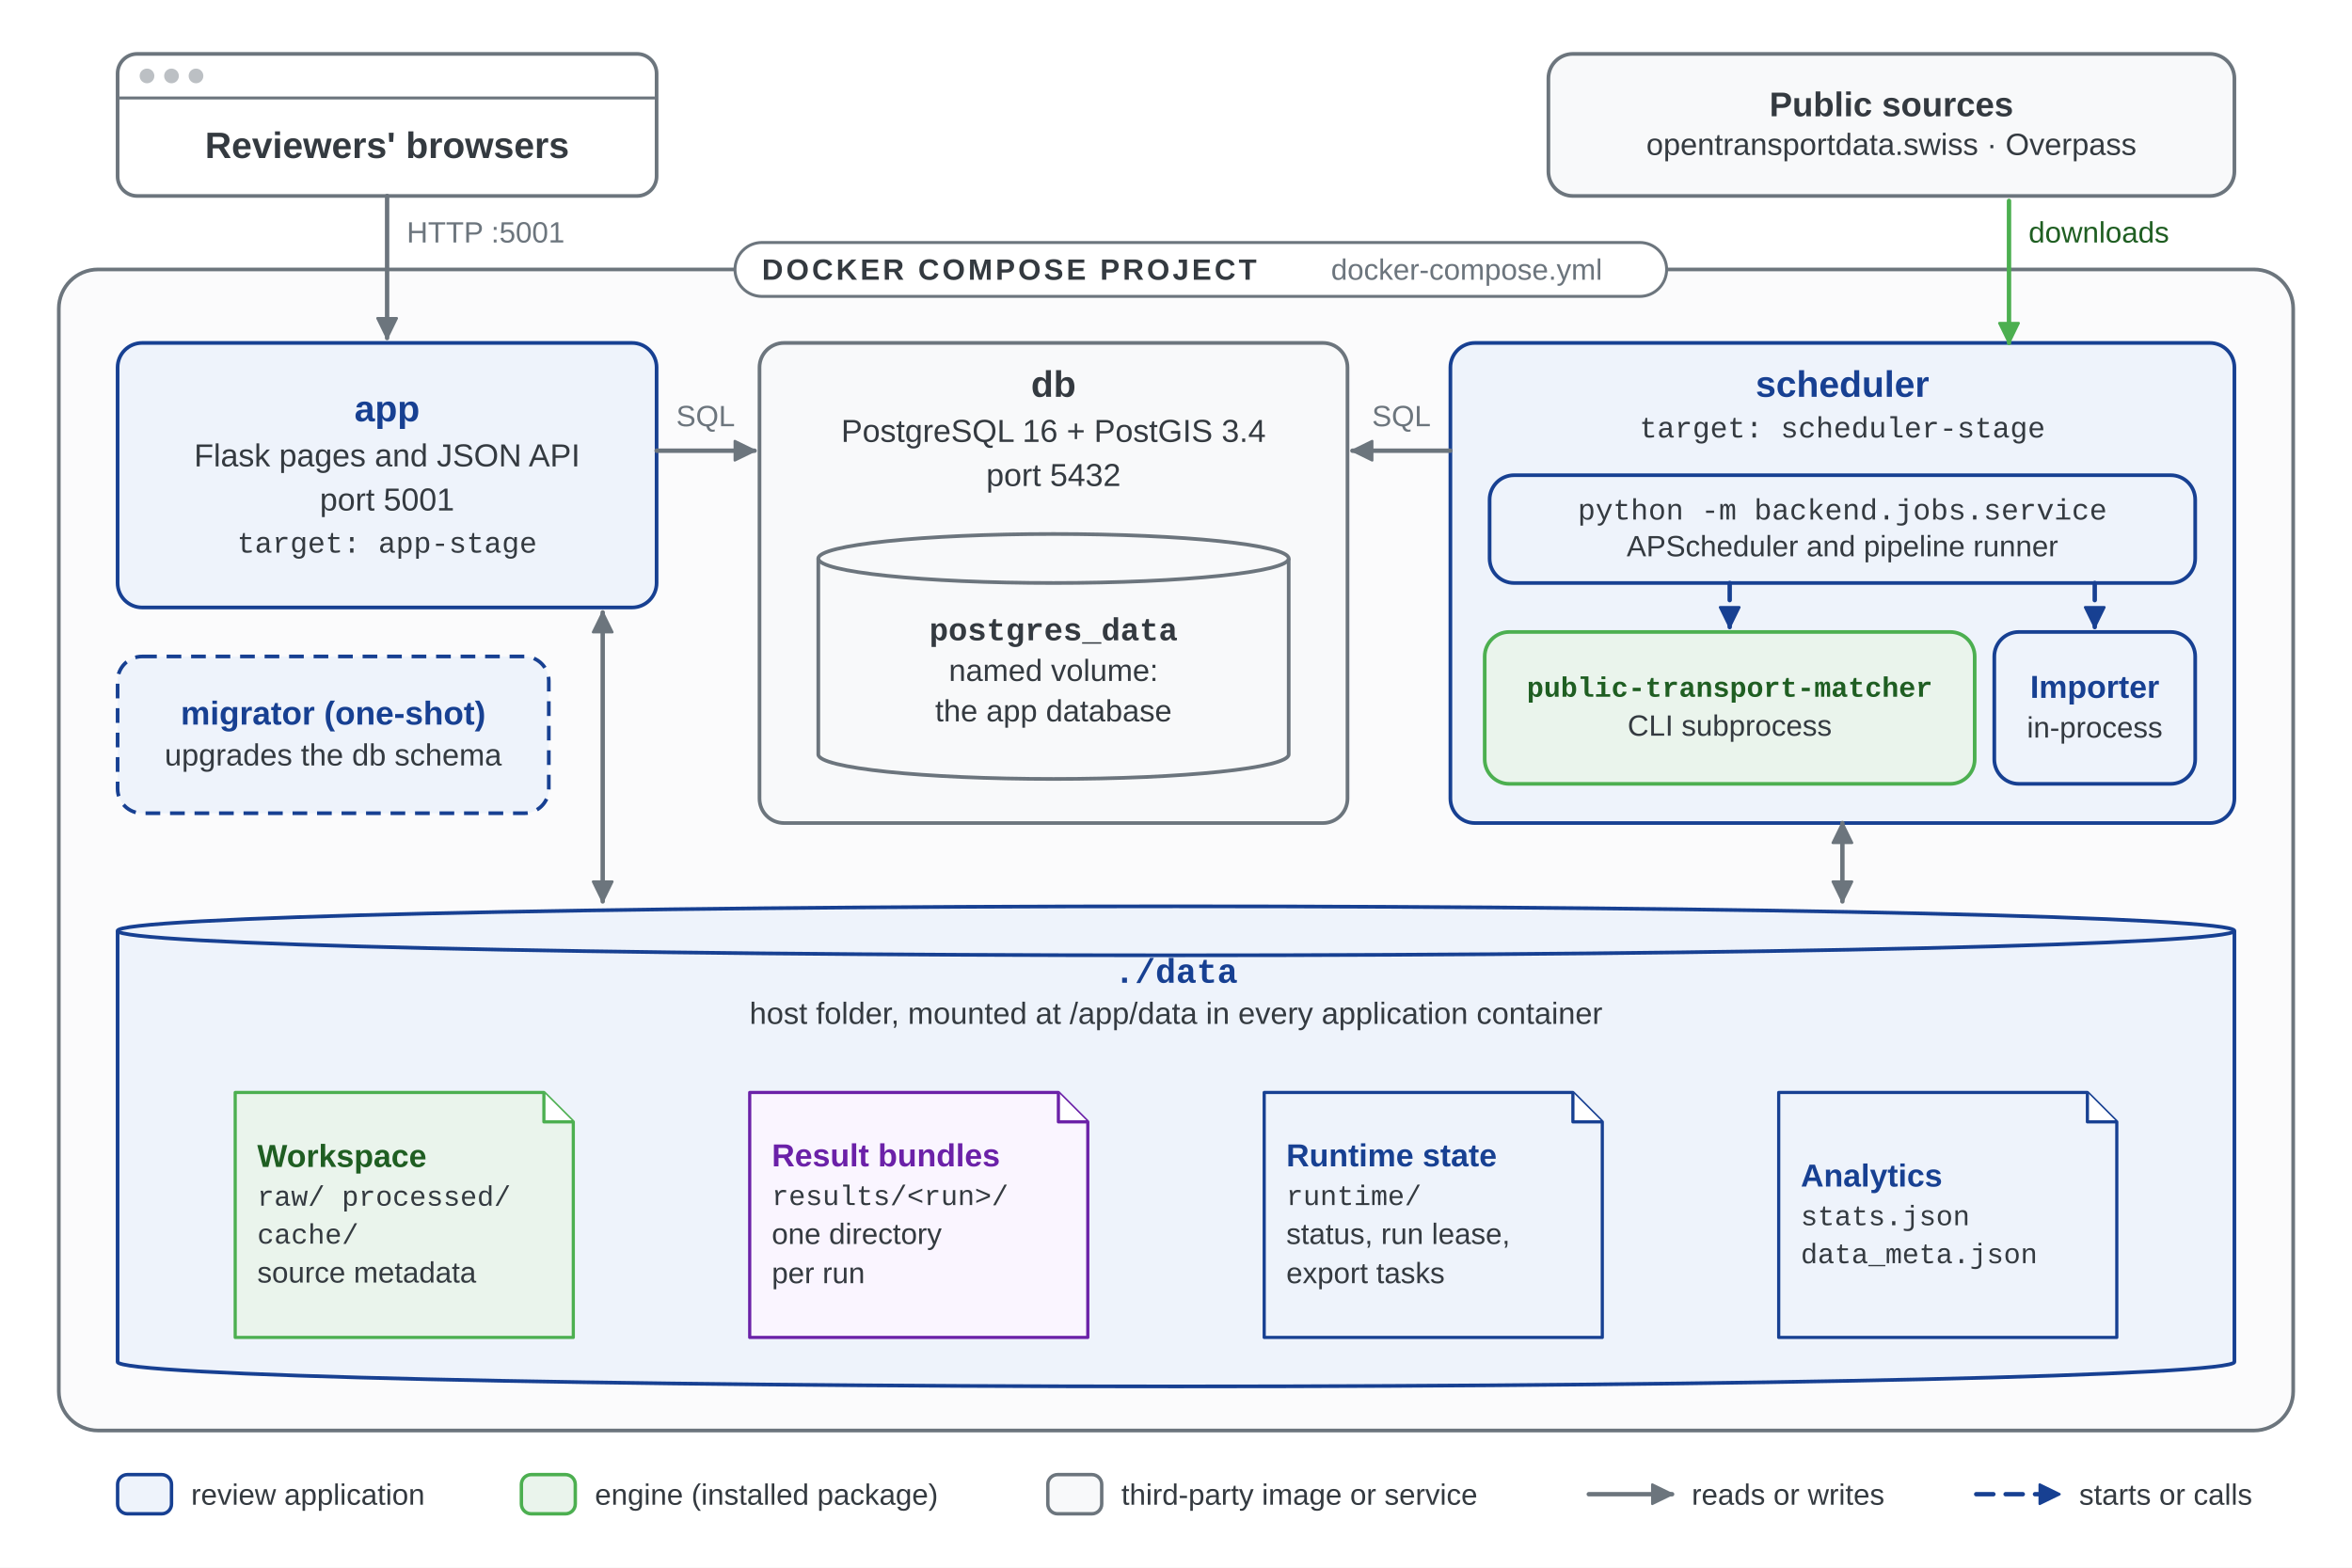
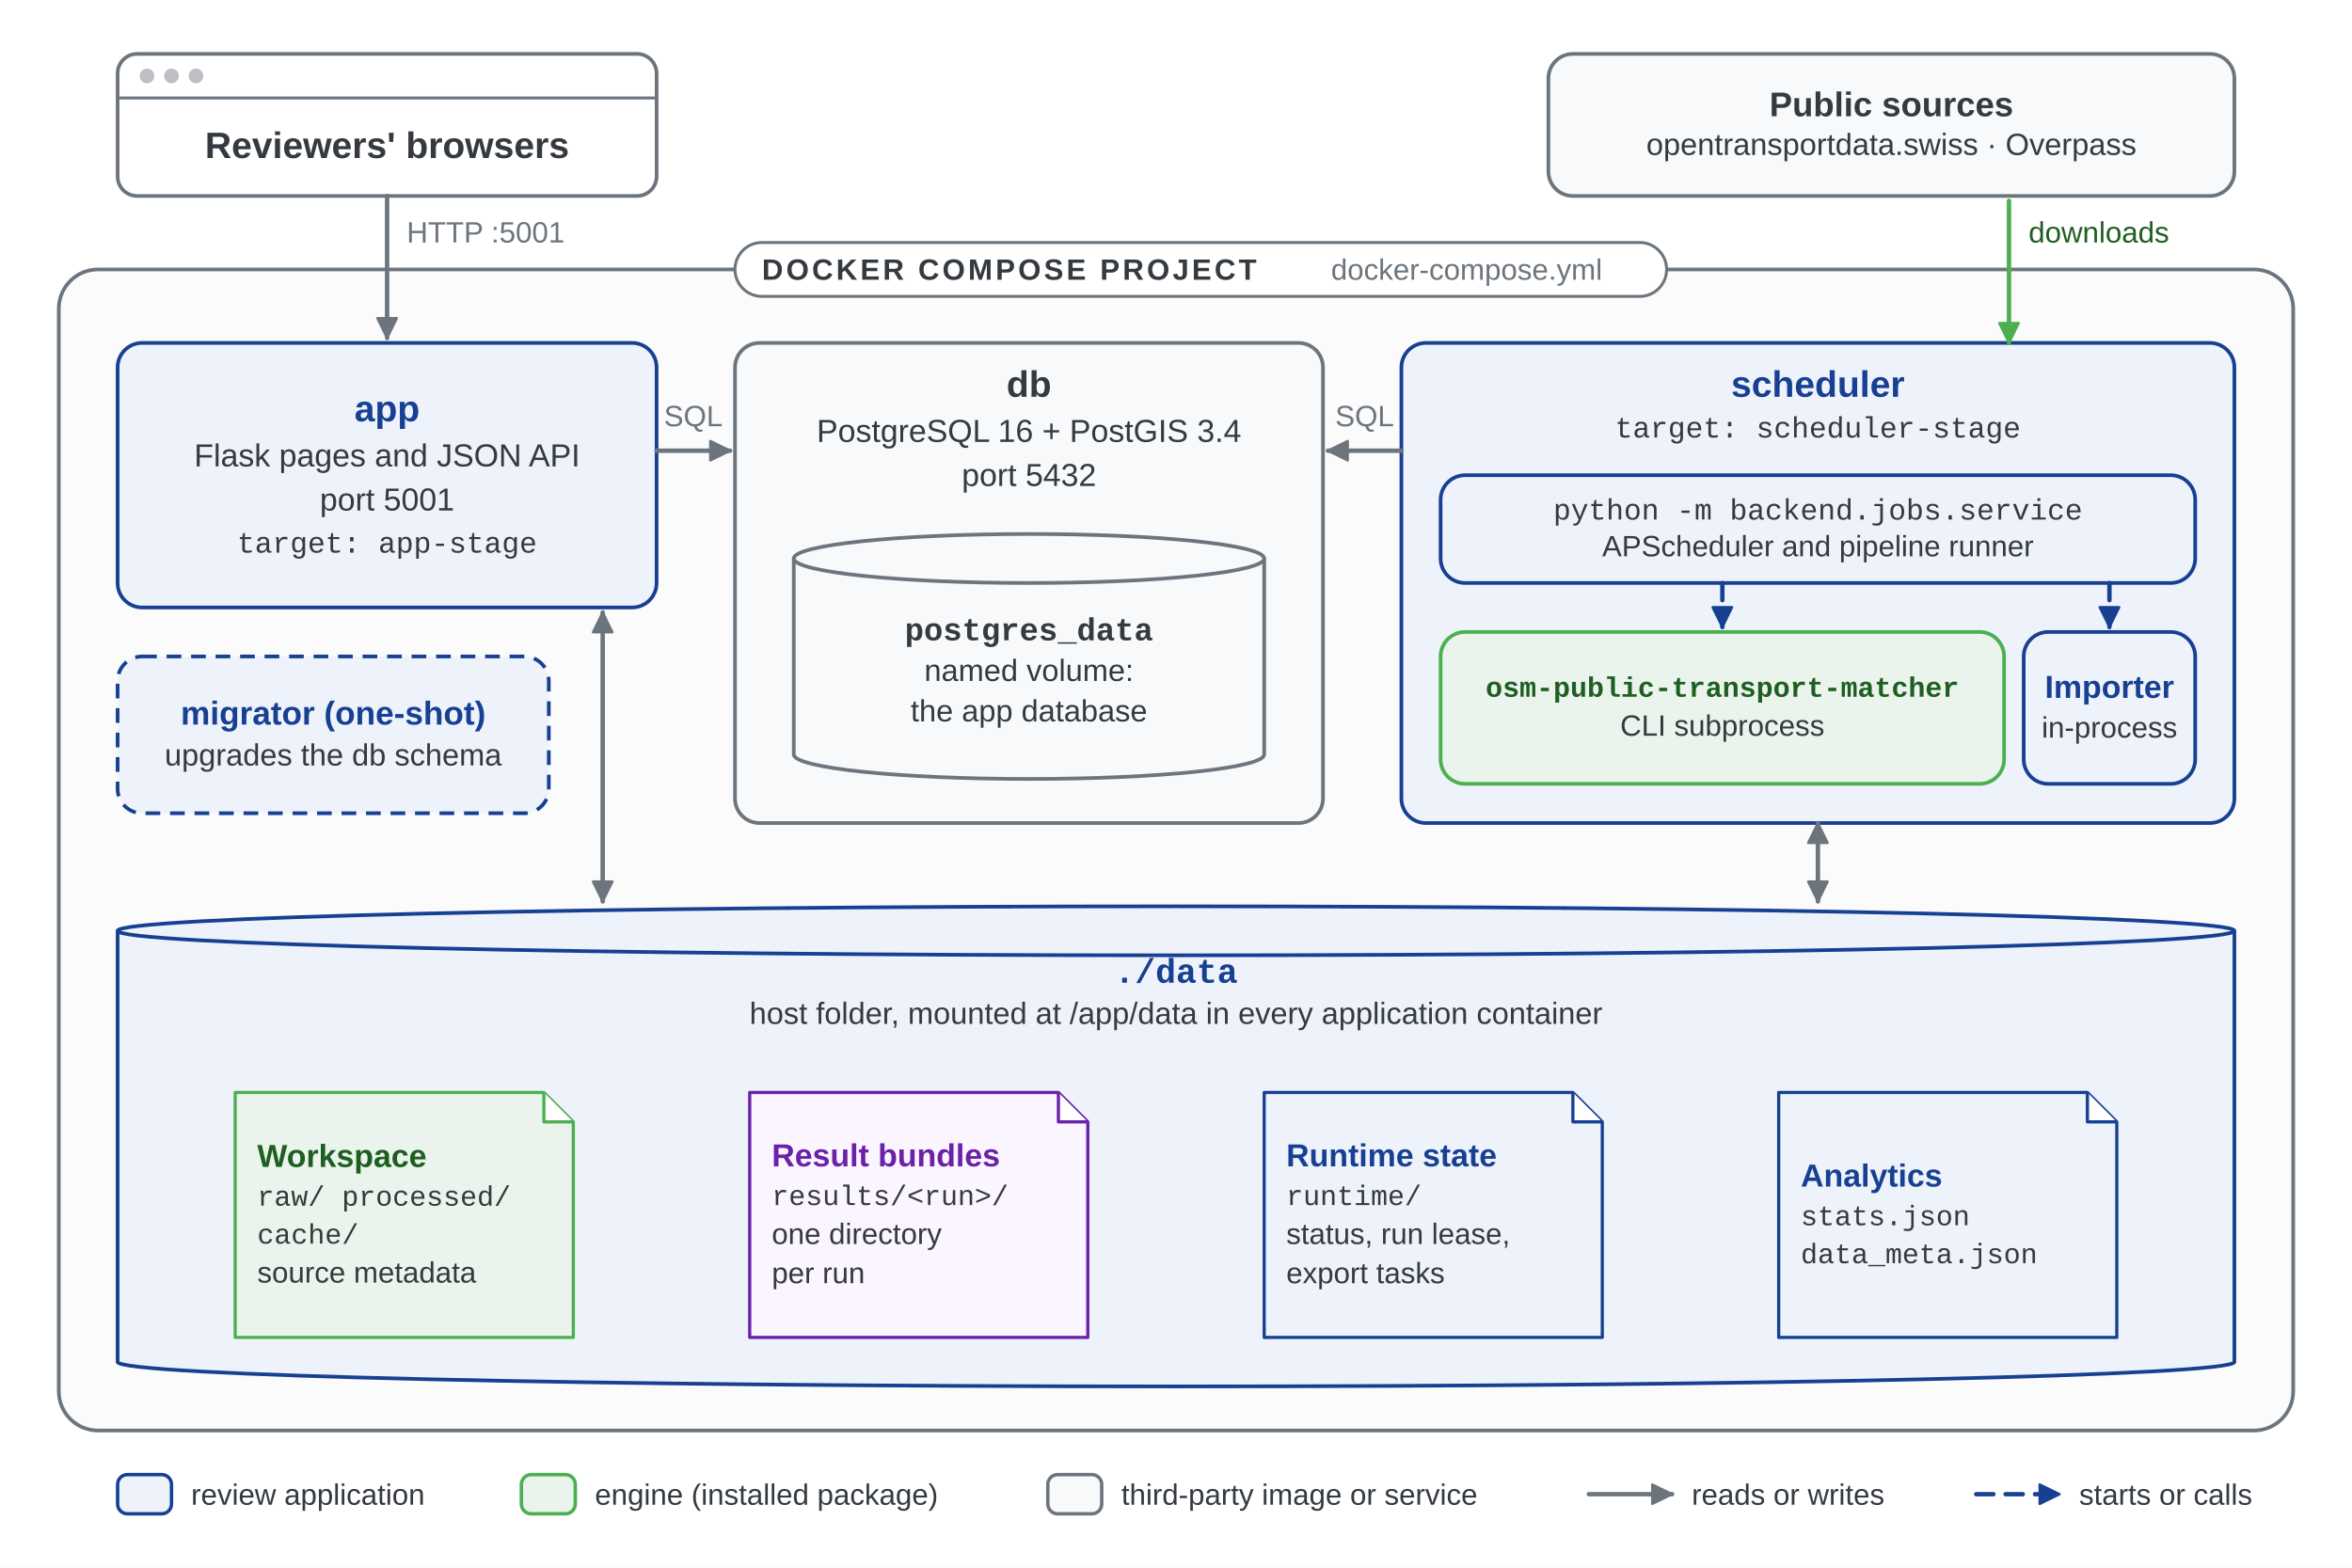
<svg xmlns="http://www.w3.org/2000/svg" viewBox="0 66 960 640" width="960" height="640" role="img" aria-labelledby="architecture-deployment-title architecture-deployment-desc">
  <rect x="0" y="66" width="960" height="640" fill="#ffffff" />
  <g>
    <rect x="48" y="88" width="220" height="58" rx="8" fill="#ffffff" stroke="#6c757d" stroke-width="1.5" />
    <path d="M48.75 106 L267.25 106" stroke="#6c757d" stroke-width="1.2" />
    <circle cx="60" cy="97" r="3" fill="#6c757d" fill-opacity="0.45" />
    <circle cx="70" cy="97" r="3" fill="#6c757d" fill-opacity="0.45" />
    <circle cx="80" cy="97" r="3" fill="#6c757d" fill-opacity="0.45" />
    <text x="158" y="130.5" font-family="'Segoe UI', system-ui, -apple-system, 'Helvetica Neue', Arial, sans-serif" font-size="15" fill="#343a40" font-weight="600" text-anchor="middle">Reviewers' browsers</text>
  </g>
  <g>
    <rect x="632" y="88" width="280" height="58" rx="10" fill="#f8f9fa" stroke="#6c757d" stroke-width="1.5" />
    <text x="772" y="113.45" font-family="'Segoe UI', system-ui, -apple-system, 'Helvetica Neue', Arial, sans-serif" font-size="14" fill="#343a40" font-weight="600" text-anchor="middle">Public sources</text>
    <text x="772" y="129.25" font-family="'Segoe UI', system-ui, -apple-system, 'Helvetica Neue', Arial, sans-serif" font-size="12.5" fill="#343a40" text-anchor="middle">opentransportdata.swiss · Overpass</text>
  </g>
  <g>
    <rect x="24" y="176" width="912" height="474" rx="16" fill="#fbfbfc" stroke="#6c757d" stroke-width="1.5" />
    <rect x="300" y="165" width="380.26" height="22" rx="11" fill="#ffffff" stroke="#6c757d" stroke-width="1.2" />
    <text x="311" y="180.2" font-family="'Segoe UI', system-ui, -apple-system, 'Helvetica Neue', Arial, sans-serif" font-size="12" fill="#343a40" font-weight="600" letter-spacing="1.2">DOCKER COMPOSE PROJECT</text>
    <text x="543.29" y="180.2" font-family="'Segoe UI', system-ui, -apple-system, 'Helvetica Neue', Arial, sans-serif" font-size="12" fill="#6c757d">docker-compose.yml</text>
  </g>
  <g>
    <rect x="48" y="206" width="220" height="108" rx="10" fill="#eef3fb" stroke="#174092" stroke-width="1.5" />
    <text x="158" y="238" font-family="'Segoe UI', system-ui, -apple-system, 'Helvetica Neue', Arial, sans-serif" font-size="15" fill="#174092" font-weight="600" text-anchor="middle">app</text>
    <text x="158" y="256.4" font-family="'Segoe UI', system-ui, -apple-system, 'Helvetica Neue', Arial, sans-serif" font-size="13" fill="#343a40" text-anchor="middle">Flask pages and JSON API</text>
    <text x="158" y="274.4" font-family="'Segoe UI', system-ui, -apple-system, 'Helvetica Neue', Arial, sans-serif" font-size="13" fill="#343a40" text-anchor="middle">port 5001</text>
    <text x="158" y="291.6" font-family="'SFMono-Regular', Consolas, 'Liberation Mono', Menlo, monospace" font-size="12" fill="#343a40" text-anchor="middle">target: app-stage</text>
  </g>
  <g>
    <rect x="48" y="334" width="176" height="64" rx="10" fill="#eef3fb" stroke="#174092" stroke-width="1.5" stroke-dasharray="6 4" />
    <text x="136" y="361.8" font-family="'Segoe UI', system-ui, -apple-system, 'Helvetica Neue', Arial, sans-serif" font-size="13.5" fill="#174092" font-weight="600" text-anchor="middle">migrator (one-shot)</text>
    <text x="136" y="378.5" font-family="'Segoe UI', system-ui, -apple-system, 'Helvetica Neue', Arial, sans-serif" font-size="12.5" fill="#343a40" text-anchor="middle">upgrades the db schema</text>
  </g>
  <g>
-     <rect x="310" y="206" width="240" height="196" rx="10" fill="#f8f9fa" stroke="#6c757d" stroke-width="1.5" />
-     <text x="430" y="228" font-family="'Segoe UI', system-ui, -apple-system, 'Helvetica Neue', Arial, sans-serif" font-size="15" fill="#343a40" font-weight="600" text-anchor="middle">db</text>
-     <text x="430" y="246.4" font-family="'Segoe UI', system-ui, -apple-system, 'Helvetica Neue', Arial, sans-serif" font-size="13" fill="#343a40" text-anchor="middle">PostgreSQL 16 + PostGIS 3.4</text>
-     <text x="430" y="264.4" font-family="'Segoe UI', system-ui, -apple-system, 'Helvetica Neue', Arial, sans-serif" font-size="13" fill="#343a40" text-anchor="middle">port 5432</text>
+     <rect x="300" y="206" width="240" height="196" rx="10" fill="#f8f9fa" stroke="#6c757d" stroke-width="1.5" />
+     <text x="420" y="228" font-family="'Segoe UI', system-ui, -apple-system, 'Helvetica Neue', Arial, sans-serif" font-size="15" fill="#343a40" font-weight="600" text-anchor="middle">db</text>
+     <text x="420" y="246.4" font-family="'Segoe UI', system-ui, -apple-system, 'Helvetica Neue', Arial, sans-serif" font-size="13" fill="#343a40" text-anchor="middle">PostgreSQL 16 + PostGIS 3.4</text>
+     <text x="420" y="264.4" font-family="'Segoe UI', system-ui, -apple-system, 'Helvetica Neue', Arial, sans-serif" font-size="13" fill="#343a40" text-anchor="middle">port 5432</text>
  </g>
  <g>
-     <path d="M334 294 A96 10 0 0 1 526 294 L526 374 A96 10 0 0 1 334 374 Z" fill="#f8f9fa" stroke="#6c757d" stroke-width="1.5" />
-     <path d="M334 294 A96 10 0 0 0 526 294" fill="none" stroke="#6c757d" stroke-width="1.5" />
-     <text x="430" y="327.4" font-family="'SFMono-Regular', Consolas, 'Liberation Mono', Menlo, monospace" font-size="13" fill="#343a40" font-weight="600" text-anchor="middle">postgres_data</text>
-     <text x="430" y="344" font-family="'Segoe UI', system-ui, -apple-system, 'Helvetica Neue', Arial, sans-serif" font-size="12.5" fill="#343a40" text-anchor="middle">named volume:</text>
-     <text x="430" y="360.5" font-family="'Segoe UI', system-ui, -apple-system, 'Helvetica Neue', Arial, sans-serif" font-size="12.5" fill="#343a40" text-anchor="middle">the app database</text>
+     <path d="M324 294 A96 10 0 0 1 516 294 L516 374 A96 10 0 0 1 324 374 Z" fill="#f8f9fa" stroke="#6c757d" stroke-width="1.5" />
+     <path d="M324 294 A96 10 0 0 0 516 294" fill="none" stroke="#6c757d" stroke-width="1.5" />
+     <text x="420" y="327.4" font-family="'SFMono-Regular', Consolas, 'Liberation Mono', Menlo, monospace" font-size="13" fill="#343a40" font-weight="600" text-anchor="middle">postgres_data</text>
+     <text x="420" y="344" font-family="'Segoe UI', system-ui, -apple-system, 'Helvetica Neue', Arial, sans-serif" font-size="12.5" fill="#343a40" text-anchor="middle">named volume:</text>
+     <text x="420" y="360.5" font-family="'Segoe UI', system-ui, -apple-system, 'Helvetica Neue', Arial, sans-serif" font-size="12.5" fill="#343a40" text-anchor="middle">the app database</text>
  </g>
  <g>
-     <rect x="592" y="206" width="320" height="196" rx="10" fill="#eef3fb" stroke="#174092" stroke-width="1.5" />
-     <text x="752" y="228" font-family="'Segoe UI', system-ui, -apple-system, 'Helvetica Neue', Arial, sans-serif" font-size="15" fill="#174092" font-weight="600" text-anchor="middle">scheduler</text>
-     <text x="752" y="244.6" font-family="'SFMono-Regular', Consolas, 'Liberation Mono', Menlo, monospace" font-size="12" fill="#343a40" text-anchor="middle">target: scheduler-stage</text>
+     <rect x="572" y="206" width="340" height="196" rx="10" fill="#eef3fb" stroke="#174092" stroke-width="1.5" />
+     <text x="742" y="228" font-family="'Segoe UI', system-ui, -apple-system, 'Helvetica Neue', Arial, sans-serif" font-size="15" fill="#174092" font-weight="600" text-anchor="middle">scheduler</text>
+     <text x="742" y="244.6" font-family="'SFMono-Regular', Consolas, 'Liberation Mono', Menlo, monospace" font-size="12" fill="#343a40" text-anchor="middle">target: scheduler-stage</text>
  </g>
  <g>
-     <rect x="608" y="260" width="288" height="44" rx="10" fill="#eef3fb" stroke="#174092" stroke-width="1.5" />
-     <text x="752" y="278.1" font-family="'SFMono-Regular', Consolas, 'Liberation Mono', Menlo, monospace" font-size="12" fill="#343a40" text-anchor="middle">python -m backend.jobs.service</text>
-     <text x="752" y="293.1" font-family="'Segoe UI', system-ui, -apple-system, 'Helvetica Neue', Arial, sans-serif" font-size="12" fill="#343a40" text-anchor="middle">APScheduler and pipeline runner</text>
+     <rect x="588" y="260" width="308" height="44" rx="10" fill="#eef3fb" stroke="#174092" stroke-width="1.5" />
+     <text x="742" y="278.1" font-family="'SFMono-Regular', Consolas, 'Liberation Mono', Menlo, monospace" font-size="12" fill="#343a40" text-anchor="middle">python -m backend.jobs.service</text>
+     <text x="742" y="293.1" font-family="'Segoe UI', system-ui, -apple-system, 'Helvetica Neue', Arial, sans-serif" font-size="12" fill="#343a40" text-anchor="middle">APScheduler and pipeline runner</text>
  </g>
  <g>
-     <rect x="606" y="324" width="200" height="62" rx="10" fill="#eaf4ec" stroke="#4caf50" stroke-width="1.5" />
-     <text x="706" y="350.45" font-family="'SFMono-Regular', Consolas, 'Liberation Mono', Menlo, monospace" font-size="11.5" fill="#1f5e22" font-weight="600" text-anchor="middle">public-transport-matcher</text>
-     <text x="706" y="366.35" font-family="'Segoe UI', system-ui, -apple-system, 'Helvetica Neue', Arial, sans-serif" font-size="12" fill="#343a40" text-anchor="middle">CLI subprocess</text>
+     <rect x="588" y="324" width="230" height="62" rx="10" fill="#eaf4ec" stroke="#4caf50" stroke-width="1.5" />
+     <text x="703" y="350.45" font-family="'SFMono-Regular', Consolas, 'Liberation Mono', Menlo, monospace" font-size="11.5" fill="#1f5e22" font-weight="600" text-anchor="middle">osm-public-transport-matcher</text>
+     <text x="703" y="366.35" font-family="'Segoe UI', system-ui, -apple-system, 'Helvetica Neue', Arial, sans-serif" font-size="12" fill="#343a40" text-anchor="middle">CLI subprocess</text>
  </g>
  <g>
-     <rect x="814" y="324" width="82" height="62" rx="10" fill="#eef3fb" stroke="#174092" stroke-width="1.5" />
-     <text x="855" y="350.9" font-family="'Segoe UI', system-ui, -apple-system, 'Helvetica Neue', Arial, sans-serif" font-size="13" fill="#174092" font-weight="600" text-anchor="middle">Importer</text>
-     <text x="855" y="367.1" font-family="'Segoe UI', system-ui, -apple-system, 'Helvetica Neue', Arial, sans-serif" font-size="12" fill="#343a40" text-anchor="middle">in-process</text>
+     <rect x="826" y="324" width="70" height="62" rx="10" fill="#eef3fb" stroke="#174092" stroke-width="1.5" />
+     <text x="861" y="350.9" font-family="'Segoe UI', system-ui, -apple-system, 'Helvetica Neue', Arial, sans-serif" font-size="13" fill="#174092" font-weight="600" text-anchor="middle">Importer</text>
+     <text x="861" y="367.1" font-family="'Segoe UI', system-ui, -apple-system, 'Helvetica Neue', Arial, sans-serif" font-size="12" fill="#343a40" text-anchor="middle">in-process</text>
  </g>
  <g>
-     <path d="M706 304 L706 322" fill="none" stroke="#174092" stroke-width="1.8" stroke-linecap="round" stroke-linejoin="round" stroke-dasharray="7 5" />
-     <path d="M702.05 313.91 L706 322 L709.95 313.91 Z" fill="#174092" stroke="#174092" stroke-width="1" stroke-linejoin="round" />
+     <path d="M703 304 L703 322" fill="none" stroke="#174092" stroke-width="1.8" stroke-linecap="round" stroke-linejoin="round" stroke-dasharray="7 5" />
+     <path d="M699.05 313.91 L703 322 L706.95 313.91 Z" fill="#174092" stroke="#174092" stroke-width="1" stroke-linejoin="round" />
  </g>
  <g>
-     <path d="M855 304 L855 322" fill="none" stroke="#174092" stroke-width="1.8" stroke-linecap="round" stroke-linejoin="round" stroke-dasharray="7 5" />
-     <path d="M851.05 313.91 L855 322 L858.95 313.91 Z" fill="#174092" stroke="#174092" stroke-width="1" stroke-linejoin="round" />
+     <path d="M861 304 L861 322" fill="none" stroke="#174092" stroke-width="1.8" stroke-linecap="round" stroke-linejoin="round" stroke-dasharray="7 5" />
+     <path d="M857.05 313.91 L861 322 L864.95 313.91 Z" fill="#174092" stroke="#174092" stroke-width="1" stroke-linejoin="round" />
  </g>
  <g>
    <path d="M48 446 A432 10 0 0 1 912 446 L912 622 A432 10 0 0 1 48 622 Z" fill="#eef3fb" stroke="#174092" stroke-width="1.5" />
    <path d="M48 446 A432 10 0 0 0 912 446" fill="none" stroke="#174092" stroke-width="1.5" />
    <text x="480" y="467.2" font-family="'SFMono-Regular', Consolas, 'Liberation Mono', Menlo, monospace" font-size="14" fill="#174092" font-weight="600" text-anchor="middle">./data</text>
    <text x="480" y="484" font-family="'Segoe UI', system-ui, -apple-system, 'Helvetica Neue', Arial, sans-serif" font-size="12.5" fill="#343a40" text-anchor="middle">host folder, mounted at /app/data in every application container</text>
  </g>
  <g>
    <path d="M96 512 L222 512 L234 524 L234 612 L96 612 Z" fill="#eaf4ec" stroke="#4caf50" stroke-width="1.3" stroke-linejoin="round" />
    <path d="M222 512 L222 524 L234 524" fill="#ffffff" stroke="#4caf50" stroke-width="1.3" stroke-linejoin="round" />
    <text x="105" y="542.4" font-family="'Segoe UI', system-ui, -apple-system, 'Helvetica Neue', Arial, sans-serif" font-size="13" fill="#1f5e22" font-weight="600">Workspace</text>
    <text x="105" y="558.2" font-family="'SFMono-Regular', Consolas, 'Liberation Mono', Menlo, monospace" font-size="11.5" fill="#343a40">raw/ processed/</text>
    <text x="105" y="573.7" font-family="'SFMono-Regular', Consolas, 'Liberation Mono', Menlo, monospace" font-size="11.5" fill="#343a40">cache/</text>
    <text x="105" y="589.6" font-family="'Segoe UI', system-ui, -apple-system, 'Helvetica Neue', Arial, sans-serif" font-size="12" fill="#343a40">source metadata</text>
  </g>
  <g>
    <path d="M306 512 L432 512 L444 524 L444 612 L306 612 Z" fill="#faf5ff" stroke="#6b21a8" stroke-width="1.3" stroke-linejoin="round" />
    <path d="M432 512 L432 524 L444 524" fill="#ffffff" stroke="#6b21a8" stroke-width="1.3" stroke-linejoin="round" />
    <text x="315" y="542.15" font-family="'Segoe UI', system-ui, -apple-system, 'Helvetica Neue', Arial, sans-serif" font-size="13" fill="#6b21a8" font-weight="600">Result bundles</text>
    <text x="315" y="557.95" font-family="'SFMono-Regular', Consolas, 'Liberation Mono', Menlo, monospace" font-size="11.5" fill="#343a40">results/&lt;run&gt;/</text>
    <text x="315" y="573.85" font-family="'Segoe UI', system-ui, -apple-system, 'Helvetica Neue', Arial, sans-serif" font-size="12" fill="#343a40">one directory</text>
    <text x="315" y="589.85" font-family="'Segoe UI', system-ui, -apple-system, 'Helvetica Neue', Arial, sans-serif" font-size="12" fill="#343a40">per run</text>
  </g>
  <g>
    <path d="M516 512 L642 512 L654 524 L654 612 L516 612 Z" fill="#eef3fb" stroke="#174092" stroke-width="1.3" stroke-linejoin="round" />
    <path d="M642 512 L642 524 L654 524" fill="#ffffff" stroke="#174092" stroke-width="1.3" stroke-linejoin="round" />
    <text x="525" y="542.15" font-family="'Segoe UI', system-ui, -apple-system, 'Helvetica Neue', Arial, sans-serif" font-size="13" fill="#174092" font-weight="600">Runtime state</text>
    <text x="525" y="557.95" font-family="'SFMono-Regular', Consolas, 'Liberation Mono', Menlo, monospace" font-size="11.5" fill="#343a40">runtime/</text>
    <text x="525" y="573.85" font-family="'Segoe UI', system-ui, -apple-system, 'Helvetica Neue', Arial, sans-serif" font-size="12" fill="#343a40">status, run lease,</text>
    <text x="525" y="589.85" font-family="'Segoe UI', system-ui, -apple-system, 'Helvetica Neue', Arial, sans-serif" font-size="12" fill="#343a40">export tasks</text>
  </g>
  <g>
    <path d="M726 512 L852 512 L864 524 L864 612 L726 612 Z" fill="#eef3fb" stroke="#174092" stroke-width="1.3" stroke-linejoin="round" />
    <path d="M852 512 L852 524 L864 524" fill="#ffffff" stroke="#174092" stroke-width="1.3" stroke-linejoin="round" />
    <text x="735" y="550.4" font-family="'Segoe UI', system-ui, -apple-system, 'Helvetica Neue', Arial, sans-serif" font-size="13" fill="#174092" font-weight="600">Analytics</text>
    <text x="735" y="566.2" font-family="'SFMono-Regular', Consolas, 'Liberation Mono', Menlo, monospace" font-size="11.5" fill="#343a40">stats.json</text>
    <text x="735" y="581.7" font-family="'SFMono-Regular', Consolas, 'Liberation Mono', Menlo, monospace" font-size="11.5" fill="#343a40">data_meta.json</text>
  </g>
  <g>
    <path d="M158 146 L158 204" fill="none" stroke="#6c757d" stroke-width="1.8" stroke-linecap="round" stroke-linejoin="round" />
    <path d="M154.05 195.91 L158 204 L161.95 195.91 Z" fill="#6c757d" stroke="#6c757d" stroke-width="1" stroke-linejoin="round" />
  </g>
  <text x="166" y="165" font-family="'Segoe UI', system-ui, -apple-system, 'Helvetica Neue', Arial, sans-serif" font-size="12" fill="#6c757d">HTTP :5001</text>
  <g>
    <path d="M820 148 L820 206" fill="none" stroke="#4caf50" stroke-width="1.8" stroke-linecap="round" stroke-linejoin="round" />
    <path d="M816.05 197.91 L820 206 L823.95 197.91 Z" fill="#4caf50" stroke="#4caf50" stroke-width="1" stroke-linejoin="round" />
  </g>
  <text x="828" y="165" font-family="'Segoe UI', system-ui, -apple-system, 'Helvetica Neue', Arial, sans-serif" font-size="12" fill="#1f5e22">downloads</text>
  <g>
-     <path d="M268 250 L308 250" fill="none" stroke="#6c757d" stroke-width="1.8" stroke-linecap="round" stroke-linejoin="round" />
-     <path d="M299.91 253.95 L308 250 L299.91 246.05 Z" fill="#6c757d" stroke="#6c757d" stroke-width="1" stroke-linejoin="round" />
+     <path d="M268 250 L298 250" fill="none" stroke="#6c757d" stroke-width="1.8" stroke-linecap="round" stroke-linejoin="round" />
+     <path d="M289.91 253.95 L298 250 L289.91 246.05 Z" fill="#6c757d" stroke="#6c757d" stroke-width="1" stroke-linejoin="round" />
  </g>
-   <text x="288" y="240" font-family="'Segoe UI', system-ui, -apple-system, 'Helvetica Neue', Arial, sans-serif" font-size="12" fill="#6c757d" text-anchor="middle">SQL</text>
+   <text x="283" y="240" font-family="'Segoe UI', system-ui, -apple-system, 'Helvetica Neue', Arial, sans-serif" font-size="12" fill="#6c757d" text-anchor="middle">SQL</text>
  <g>
-     <path d="M592 250 L552 250" fill="none" stroke="#6c757d" stroke-width="1.8" stroke-linecap="round" stroke-linejoin="round" />
-     <path d="M560.09 246.05 L552 250 L560.09 253.95 Z" fill="#6c757d" stroke="#6c757d" stroke-width="1" stroke-linejoin="round" />
+     <path d="M572 250 L542 250" fill="none" stroke="#6c757d" stroke-width="1.8" stroke-linecap="round" stroke-linejoin="round" />
+     <path d="M550.09 246.05 L542 250 L550.09 253.95 Z" fill="#6c757d" stroke="#6c757d" stroke-width="1" stroke-linejoin="round" />
  </g>
-   <text x="572" y="240" font-family="'Segoe UI', system-ui, -apple-system, 'Helvetica Neue', Arial, sans-serif" font-size="12" fill="#6c757d" text-anchor="middle">SQL</text>
+   <text x="557" y="240" font-family="'Segoe UI', system-ui, -apple-system, 'Helvetica Neue', Arial, sans-serif" font-size="12" fill="#6c757d" text-anchor="middle">SQL</text>
  <g>
    <path d="M246 316 L246 434" fill="none" stroke="#6c757d" stroke-width="1.8" stroke-linecap="round" stroke-linejoin="round" />
    <path d="M242.05 425.91 L246 434 L249.95 425.91 Z" fill="#6c757d" stroke="#6c757d" stroke-width="1" stroke-linejoin="round" />
    <path d="M249.95 324.09 L246 316 L242.05 324.09 Z" fill="#6c757d" stroke="#6c757d" stroke-width="1" stroke-linejoin="round" />
  </g>
  <g>
-     <path d="M752 402 L752 434" fill="none" stroke="#6c757d" stroke-width="1.8" stroke-linecap="round" stroke-linejoin="round" />
-     <path d="M748.05 425.91 L752 434 L755.95 425.91 Z" fill="#6c757d" stroke="#6c757d" stroke-width="1" stroke-linejoin="round" />
-     <path d="M755.95 410.09 L752 402 L748.05 410.09 Z" fill="#6c757d" stroke="#6c757d" stroke-width="1" stroke-linejoin="round" />
+     <path d="M742 402 L742 434" fill="none" stroke="#6c757d" stroke-width="1.8" stroke-linecap="round" stroke-linejoin="round" />
+     <path d="M738.05 425.91 L742 434 L745.95 425.91 Z" fill="#6c757d" stroke="#6c757d" stroke-width="1" stroke-linejoin="round" />
+     <path d="M745.95 410.09 L742 402 L738.05 410.09 Z" fill="#6c757d" stroke="#6c757d" stroke-width="1" stroke-linejoin="round" />
  </g>
  <g>
    <rect x="48" y="668" width="22" height="16" rx="4" fill="#eef3fb" stroke="#174092" stroke-width="1.4" />
    <text x="78" y="680.3" font-family="'Segoe UI', system-ui, -apple-system, 'Helvetica Neue', Arial, sans-serif" font-size="12" fill="#343a40">review application</text>
    <rect x="212.81" y="668" width="22" height="16" rx="4" fill="#eaf4ec" stroke="#4caf50" stroke-width="1.4" />
    <text x="242.81" y="680.3" font-family="'Segoe UI', system-ui, -apple-system, 'Helvetica Neue', Arial, sans-serif" font-size="12" fill="#343a40">engine (installed package)</text>
    <rect x="427.68" y="668" width="22" height="16" rx="4" fill="#f8f9fa" stroke="#6c757d" stroke-width="1.4" />
    <text x="457.68" y="680.3" font-family="'Segoe UI', system-ui, -apple-system, 'Helvetica Neue', Arial, sans-serif" font-size="12" fill="#343a40">third-party image or service</text>
    <g>
      <path d="M648.49 676 L682.49 676" fill="none" stroke="#6c757d" stroke-width="1.8" stroke-linecap="round" stroke-linejoin="round" />
      <path d="M674.4 679.95 L682.49 676 L674.4 672.05 Z" fill="#6c757d" stroke="#6c757d" stroke-width="1" stroke-linejoin="round" />
    </g>
    <text x="690.49" y="680.3" font-family="'Segoe UI', system-ui, -apple-system, 'Helvetica Neue', Arial, sans-serif" font-size="12" fill="#343a40">reads or writes</text>
    <g>
      <path d="M806.62 676 L840.62 676" fill="none" stroke="#174092" stroke-width="1.8" stroke-linecap="round" stroke-linejoin="round" stroke-dasharray="7 5" />
      <path d="M832.53 679.95 L840.62 676 L832.53 672.05 Z" fill="#174092" stroke="#174092" stroke-width="1" stroke-linejoin="round" />
    </g>
    <text x="848.62" y="680.3" font-family="'Segoe UI', system-ui, -apple-system, 'Helvetica Neue', Arial, sans-serif" font-size="12" fill="#343a40">starts or calls</text>
  </g>
</svg>
